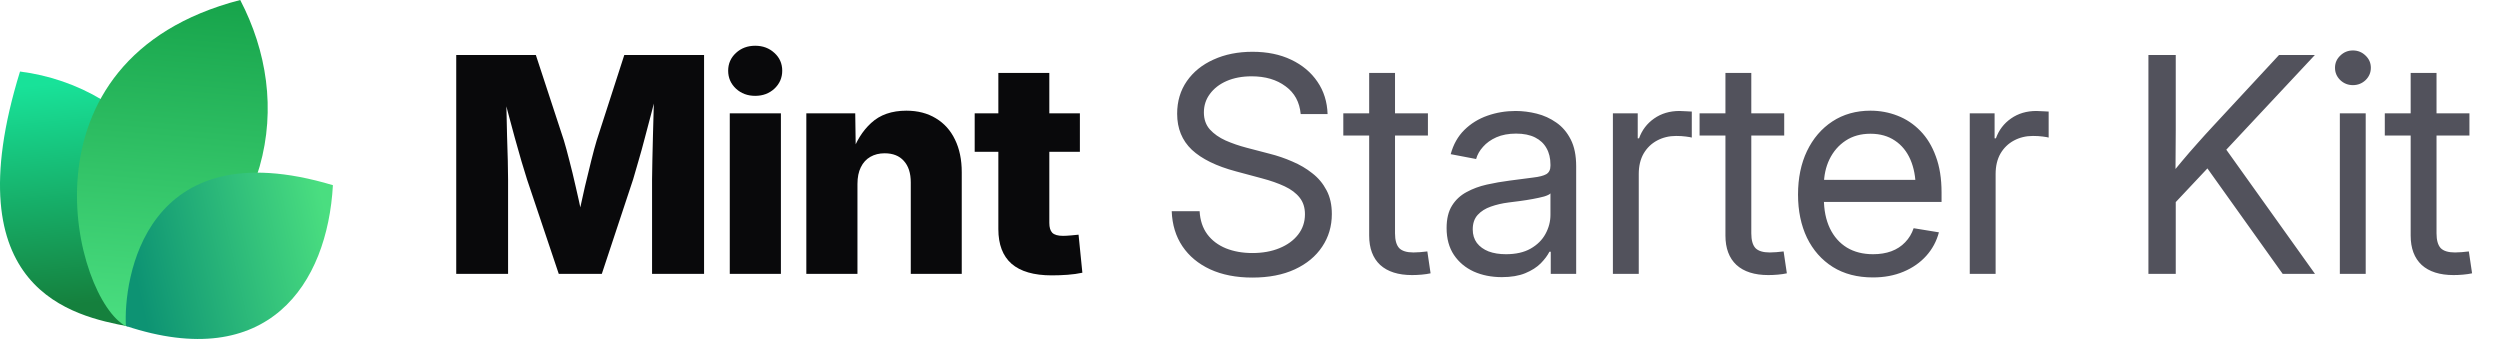
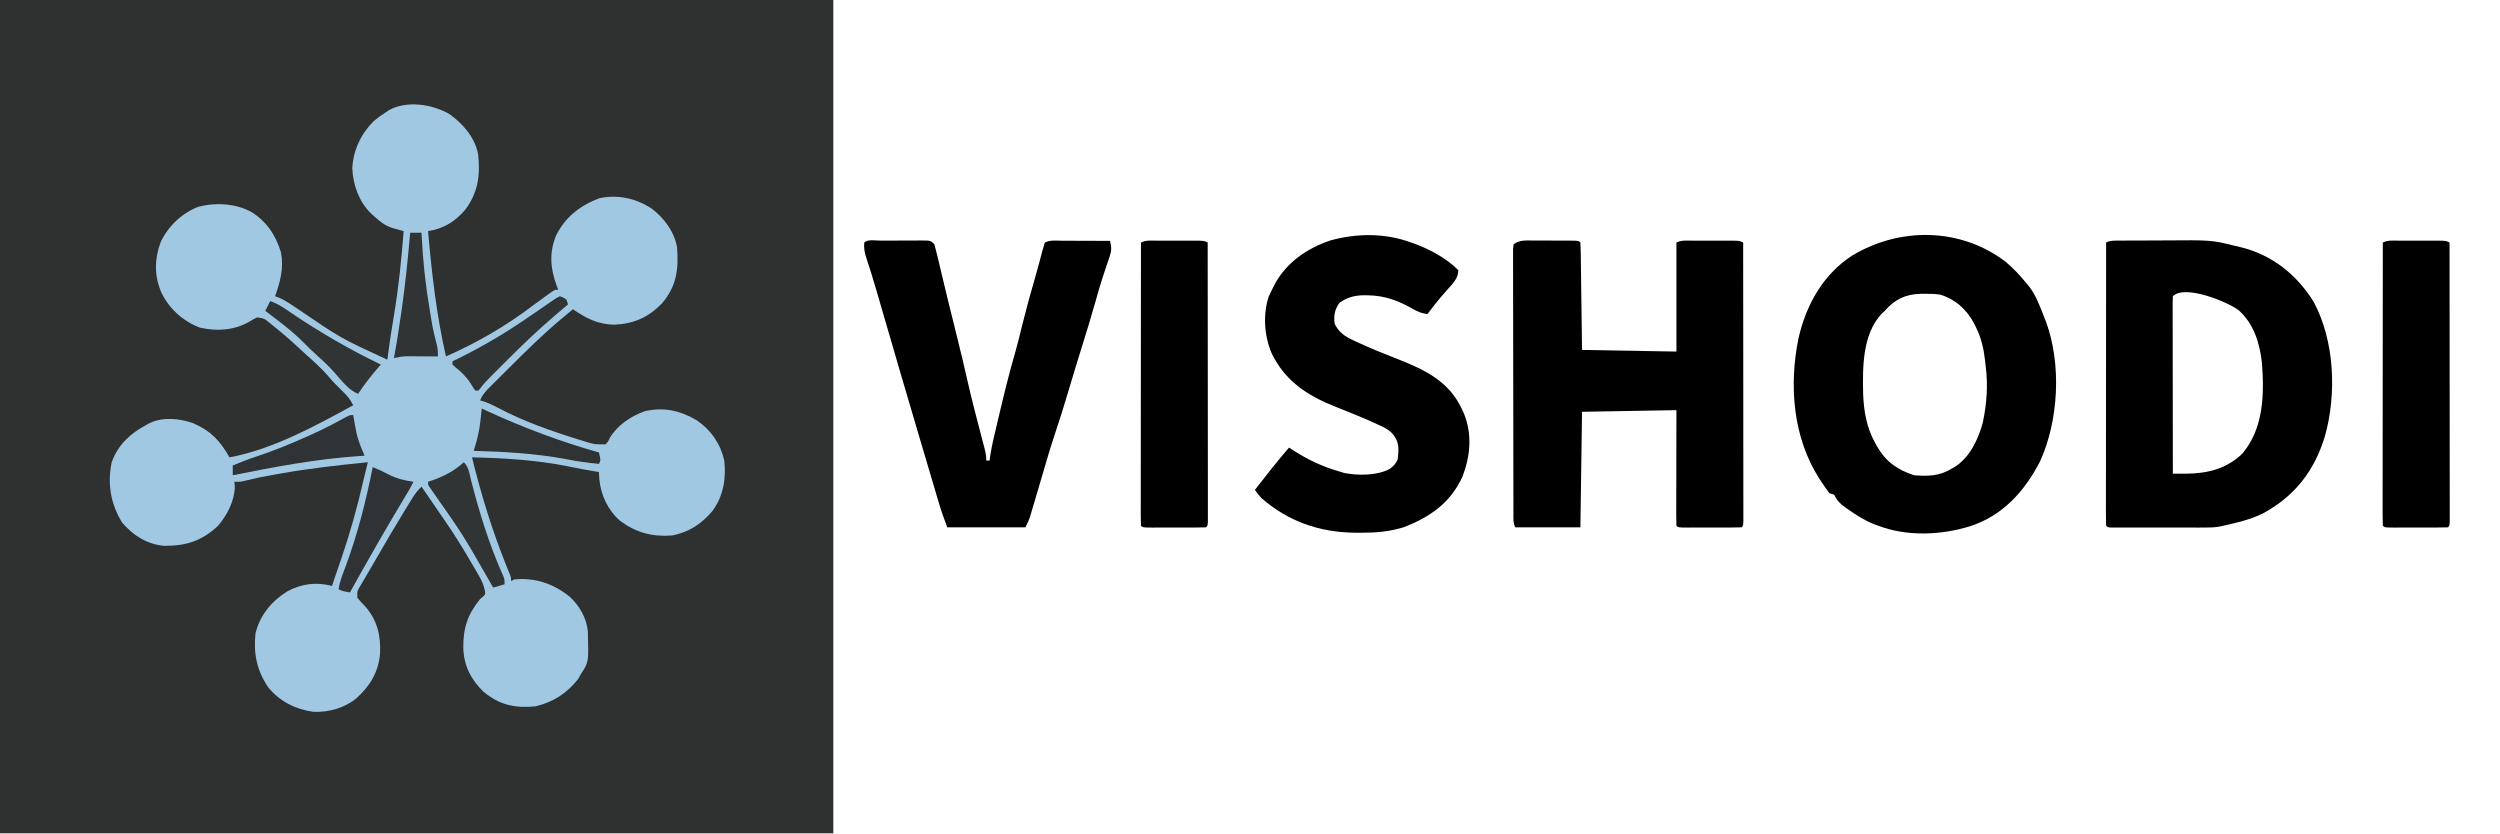
- <svg xmlns="http://www.w3.org/2000/svg" width="177" height="24" viewBox="0 0 177 24" fill="none">
-   <path d="M9.061 23.108C5.268 22.377 -3.391 20.627 1.417 5.064C9.634 6.099 16.973 14.064 9.061 23.108Z" fill="url(#paint0_linear_17557_2020)" />
-   <path d="M8.919 23.094C5.276 21.222 0.784 4.209 17.007 0C20.757 7.193 19.621 16.545 8.919 23.094Z" fill="url(#paint1_linear_17557_2020)" />
-   <path d="M8.914 23.079C8.735 19.882 10.159 9.085 23.57 13.111C23.181 20.123 18.984 26.418 8.914 23.079Z" fill="url(#paint2_linear_17557_2020)" />
-   <path d="M32.301 19.392V3.894H37.938L39.925 9.948C40.036 10.315 40.164 10.787 40.31 11.362C40.462 11.938 40.611 12.552 40.757 13.204C40.91 13.855 41.048 14.483 41.173 15.086C41.305 15.682 41.412 16.192 41.495 16.615H40.695C40.771 16.192 40.871 15.682 40.996 15.086C41.128 14.49 41.267 13.866 41.412 13.214C41.565 12.562 41.714 11.948 41.86 11.373C42.005 10.79 42.133 10.315 42.244 9.948L44.2 3.894H49.848V19.392H46.166V12.704C46.166 12.357 46.173 11.917 46.187 11.383C46.2 10.849 46.214 10.27 46.228 9.646C46.249 9.022 46.266 8.391 46.28 7.753C46.301 7.115 46.311 6.519 46.311 5.964H46.623C46.485 6.561 46.332 7.181 46.166 7.826C45.999 8.471 45.833 9.102 45.666 9.719C45.507 10.336 45.351 10.901 45.198 11.414C45.053 11.928 44.928 12.357 44.824 12.704L42.608 19.392H39.561L37.314 12.704C37.203 12.357 37.072 11.928 36.919 11.414C36.773 10.901 36.614 10.34 36.441 9.729C36.274 9.112 36.104 8.481 35.931 7.836C35.764 7.192 35.608 6.567 35.463 5.964H35.827C35.834 6.512 35.844 7.105 35.858 7.743C35.872 8.374 35.886 9.005 35.9 9.636C35.92 10.26 35.938 10.839 35.952 11.373C35.965 11.907 35.972 12.351 35.972 12.704V19.392H32.301ZM51.668 19.392V8.024H55.288V19.392H51.668ZM53.468 6.786C52.927 6.786 52.473 6.616 52.105 6.276C51.738 5.93 51.554 5.507 51.554 5.007C51.554 4.508 51.738 4.088 52.105 3.749C52.473 3.409 52.927 3.239 53.468 3.239C54.009 3.239 54.463 3.409 54.83 3.749C55.198 4.082 55.382 4.501 55.382 5.007C55.382 5.507 55.198 5.93 54.83 6.276C54.463 6.616 54.009 6.786 53.468 6.786ZM60.708 13.027V19.392H57.088V8.024H60.551L60.593 10.967H60.281C60.593 10.024 61.061 9.268 61.685 8.7C62.309 8.124 63.138 7.836 64.171 7.836C64.975 7.836 65.672 8.017 66.262 8.377C66.851 8.731 67.302 9.234 67.614 9.885C67.933 10.537 68.092 11.307 68.092 12.194V19.392H64.483V12.912C64.483 12.26 64.32 11.754 63.994 11.394C63.675 11.033 63.221 10.853 62.632 10.853C62.25 10.853 61.914 10.936 61.623 11.102C61.332 11.269 61.106 11.515 60.947 11.841C60.787 12.16 60.708 12.555 60.708 13.027ZM76.456 8.024V10.749H69.008V8.024H76.456ZM70.683 5.163H74.292V15.783C74.292 16.102 74.361 16.334 74.5 16.48C74.646 16.625 74.899 16.698 75.259 16.698C75.405 16.698 75.596 16.688 75.831 16.667C76.074 16.646 76.251 16.629 76.362 16.615L76.632 19.309C76.313 19.378 75.963 19.427 75.582 19.455C75.207 19.482 74.836 19.496 74.469 19.496C73.2 19.496 72.25 19.222 71.619 18.674C70.995 18.127 70.683 17.308 70.683 16.22V5.163Z" fill="#09090B" />
-   <path d="M88.667 19.652C87.523 19.652 86.528 19.458 85.682 19.07C84.843 18.681 84.188 18.137 83.716 17.437C83.245 16.736 82.992 15.908 82.957 14.951H84.933C84.968 15.596 85.148 16.14 85.474 16.584C85.8 17.021 86.24 17.354 86.795 17.582C87.35 17.804 87.974 17.915 88.667 17.915C89.388 17.915 90.026 17.801 90.581 17.572C91.143 17.343 91.583 17.024 91.902 16.615C92.228 16.199 92.391 15.717 92.391 15.169C92.391 14.698 92.266 14.306 92.017 13.994C91.767 13.675 91.413 13.408 90.956 13.193C90.498 12.978 89.954 12.787 89.323 12.621L87.502 12.132C86.123 11.765 85.082 11.255 84.382 10.603C83.689 9.944 83.342 9.095 83.342 8.055C83.342 7.174 83.571 6.404 84.028 5.746C84.486 5.087 85.117 4.577 85.921 4.217C86.726 3.849 87.645 3.666 88.678 3.666C89.718 3.666 90.63 3.853 91.413 4.227C92.204 4.602 92.824 5.122 93.275 5.787C93.726 6.446 93.965 7.209 93.993 8.076H92.089C92.013 7.23 91.656 6.574 91.018 6.11C90.387 5.638 89.586 5.403 88.615 5.403C87.95 5.403 87.36 5.513 86.847 5.735C86.341 5.957 85.946 6.262 85.661 6.651C85.377 7.032 85.235 7.469 85.235 7.961C85.235 8.447 85.377 8.849 85.661 9.168C85.946 9.48 86.317 9.74 86.774 9.948C87.232 10.149 87.724 10.319 88.251 10.457L89.884 10.884C90.439 11.023 90.977 11.206 91.496 11.435C92.023 11.657 92.495 11.934 92.911 12.267C93.334 12.593 93.67 12.995 93.92 13.474C94.17 13.945 94.294 14.504 94.294 15.149C94.294 16.015 94.066 16.788 93.608 17.468C93.157 18.148 92.512 18.681 91.673 19.07C90.834 19.458 89.832 19.652 88.667 19.652ZM101.097 8.024V9.594H95.106V8.024H101.097ZM96.937 5.163H98.767V16.521C98.767 17 98.865 17.347 99.059 17.562C99.26 17.77 99.6 17.874 100.078 17.874C100.21 17.874 100.366 17.867 100.546 17.853C100.733 17.832 100.903 17.815 101.056 17.801L101.285 19.351C101.097 19.392 100.886 19.423 100.65 19.444C100.414 19.465 100.189 19.475 99.974 19.475C98.996 19.475 98.244 19.236 97.717 18.758C97.197 18.272 96.937 17.579 96.937 16.677V5.163ZM106.33 19.621C105.595 19.621 104.932 19.489 104.343 19.226C103.754 18.955 103.285 18.564 102.939 18.05C102.592 17.53 102.419 16.896 102.419 16.147C102.419 15.495 102.547 14.965 102.804 14.556C103.06 14.146 103.403 13.828 103.833 13.599C104.263 13.363 104.742 13.186 105.269 13.068C105.796 12.95 106.333 12.857 106.881 12.787C107.574 12.69 108.132 12.617 108.555 12.569C108.978 12.52 109.287 12.441 109.481 12.33C109.675 12.212 109.772 12.014 109.772 11.737V11.654C109.772 11.203 109.679 10.815 109.492 10.489C109.311 10.163 109.041 9.91 108.68 9.729C108.32 9.549 107.872 9.459 107.338 9.459C106.805 9.459 106.34 9.546 105.945 9.719C105.556 9.892 105.241 10.118 104.998 10.395C104.755 10.665 104.593 10.953 104.509 11.258L102.71 10.915C102.897 10.222 103.22 9.65 103.677 9.199C104.135 8.748 104.679 8.412 105.31 8.19C105.941 7.968 106.607 7.857 107.307 7.857C107.8 7.857 108.295 7.92 108.795 8.044C109.301 8.169 109.765 8.381 110.188 8.679C110.611 8.97 110.951 9.369 111.208 9.875C111.464 10.374 111.593 11.005 111.593 11.768V19.392H109.793V17.822H109.7C109.568 18.085 109.363 18.359 109.086 18.643C108.809 18.921 108.444 19.153 107.994 19.34C107.543 19.527 106.988 19.621 106.33 19.621ZM106.621 17.998C107.321 17.998 107.904 17.867 108.368 17.603C108.84 17.333 109.19 16.986 109.419 16.563C109.654 16.133 109.772 15.682 109.772 15.211V13.692C109.703 13.769 109.554 13.841 109.325 13.911C109.096 13.973 108.829 14.032 108.524 14.088C108.226 14.143 107.921 14.192 107.609 14.233C107.304 14.275 107.033 14.309 106.798 14.337C106.354 14.393 105.938 14.49 105.549 14.628C105.168 14.76 104.86 14.954 104.624 15.211C104.388 15.467 104.27 15.811 104.27 16.241C104.27 16.615 104.367 16.934 104.561 17.198C104.762 17.461 105.04 17.662 105.393 17.801C105.747 17.933 106.156 17.998 106.621 17.998ZM114.193 19.392V8.024H115.951V9.792H116.045C116.253 9.209 116.61 8.741 117.116 8.388C117.622 8.034 118.219 7.857 118.905 7.857C119.058 7.857 119.217 7.864 119.384 7.878C119.55 7.885 119.682 7.892 119.779 7.899V9.74C119.716 9.719 119.578 9.695 119.363 9.667C119.155 9.639 118.922 9.625 118.666 9.625C118.174 9.625 117.726 9.733 117.324 9.948C116.922 10.163 116.603 10.471 116.367 10.874C116.138 11.276 116.024 11.758 116.024 12.319V19.392H114.193ZM126.322 8.024V9.594H120.33V8.024H126.322ZM122.161 5.163H123.992V16.521C123.992 17 124.089 17.347 124.283 17.562C124.484 17.77 124.824 17.874 125.302 17.874C125.434 17.874 125.59 17.867 125.77 17.853C125.958 17.832 126.127 17.815 126.28 17.801L126.509 19.351C126.322 19.392 126.11 19.423 125.874 19.444C125.639 19.465 125.413 19.475 125.198 19.475C124.221 19.475 123.468 19.236 122.941 18.758C122.421 18.272 122.161 17.579 122.161 16.677V5.163ZM132.604 19.642C131.502 19.642 130.555 19.396 129.765 18.903C128.974 18.404 128.364 17.714 127.934 16.834C127.511 15.946 127.3 14.927 127.3 13.775C127.3 12.611 127.511 11.584 127.934 10.697C128.364 9.802 128.964 9.102 129.734 8.596C130.51 8.089 131.408 7.836 132.428 7.836C133.1 7.836 133.738 7.954 134.341 8.19C134.952 8.426 135.489 8.783 135.954 9.261C136.425 9.74 136.793 10.343 137.056 11.071C137.327 11.792 137.462 12.645 137.462 13.63V14.296H128.433V12.735H136.463L135.631 13.297C135.631 12.541 135.506 11.876 135.257 11.3C135.007 10.725 134.643 10.277 134.165 9.958C133.686 9.632 133.107 9.469 132.428 9.469C131.748 9.469 131.162 9.632 130.67 9.958C130.177 10.284 129.796 10.725 129.526 11.279C129.262 11.827 129.13 12.441 129.13 13.12V14.046C129.13 14.864 129.273 15.572 129.557 16.168C129.841 16.757 130.243 17.211 130.763 17.53C131.283 17.842 131.901 17.998 132.615 17.998C133.093 17.998 133.523 17.929 133.905 17.79C134.293 17.645 134.619 17.433 134.882 17.156C135.153 16.879 135.354 16.546 135.486 16.157L137.275 16.449C137.108 17.08 136.81 17.634 136.38 18.113C135.95 18.591 135.413 18.966 134.768 19.236C134.123 19.507 133.402 19.642 132.604 19.642ZM139.459 19.392V8.024H141.217V9.792H141.311C141.519 9.209 141.876 8.741 142.382 8.388C142.888 8.034 143.485 7.857 144.171 7.857C144.324 7.857 144.483 7.864 144.649 7.878C144.816 7.885 144.948 7.892 145.045 7.899V9.74C144.982 9.719 144.844 9.695 144.629 9.667C144.421 9.639 144.188 9.625 143.932 9.625C143.439 9.625 142.992 9.733 142.59 9.948C142.188 10.163 141.869 10.471 141.633 10.874C141.404 11.276 141.29 11.758 141.29 12.319V19.392H139.459ZM153.429 14.961V12.715C153.783 12.257 154.136 11.82 154.49 11.404C154.844 10.981 155.204 10.565 155.572 10.156C155.939 9.74 156.314 9.327 156.695 8.918L161.355 3.894H163.893L157.277 10.967H157.184L153.429 14.961ZM152.108 19.392V3.894H154.043V9.241L154.022 12.559L154.043 13.505V19.392H152.108ZM161.615 19.392L155.967 11.477L157.173 9.969L163.903 19.392H161.615ZM165.661 19.392V8.024H167.492V19.392H165.661ZM166.587 6.027C166.24 6.027 165.942 5.909 165.692 5.673C165.443 5.43 165.318 5.139 165.318 4.799C165.318 4.459 165.443 4.172 165.692 3.936C165.942 3.693 166.24 3.572 166.587 3.572C166.934 3.572 167.232 3.693 167.482 3.936C167.731 4.172 167.856 4.459 167.856 4.799C167.856 5.139 167.731 5.43 167.482 5.673C167.232 5.909 166.934 6.027 166.587 6.027ZM174.836 8.024V9.594H168.844V8.024H174.836ZM170.675 5.163H172.506V16.521C172.506 17 172.603 17.347 172.797 17.562C172.998 17.77 173.338 17.874 173.816 17.874C173.948 17.874 174.104 17.867 174.284 17.853C174.472 17.832 174.641 17.815 174.794 17.801L175.023 19.351C174.836 19.392 174.624 19.423 174.388 19.444C174.153 19.465 173.927 19.475 173.712 19.475C172.735 19.475 171.982 19.236 171.455 18.758C170.935 18.272 170.675 17.579 170.675 16.677V5.163Z" fill="#52525C" />
-   <defs>
-     <linearGradient id="paint0_linear_17557_2020" x1="3.776" y1="5.916" x2="5.232" y2="21.559" gradientUnits="userSpaceOnUse">
-       <stop stop-color="#18E299" />
-       <stop offset="1" stop-color="#15803D" />
-     </linearGradient>
-     <linearGradient id="paint1_linear_17557_2020" x1="12.171" y1="-0.718" x2="10.19" y2="22.983" gradientUnits="userSpaceOnUse">
-       <stop stop-color="#16A34A" />
-       <stop offset="1" stop-color="#4ADE80" />
-     </linearGradient>
-     <linearGradient id="paint2_linear_17557_2020" x1="23.133" y1="15.353" x2="9.338" y2="18.52" gradientUnits="userSpaceOnUse">
-       <stop stop-color="#4ADE80" />
-       <stop offset="1" stop-color="#0D9373" />
-     </linearGradient>
-   </defs>
+ <svg xmlns="http://www.w3.org/2000/svg" version="1.1" width="1536" height="512">
+   <path d="M0 0 C168.96 0 337.92 0 512 0 C512 168.96 512 337.92 512 512 C343.04 512 174.08 512 0 512 C0 343.04 0 174.08 0 0 Z " fill="#2F3030" transform="translate(0,0)" />
+   <path d="M0 0 C8.434 5.951 15.721 14.356 17.754 24.75 C19.152 37.529 17.749 48.377 9.887 58.777 C3.579 66.208 -3.366 70.481 -13 72 C-10.728 97.918 -7.817 123.599 -2 149 C16.837 140.692 34.612 130.49 51 118 C53.509 116.15 56.034 114.323 58.562 112.5 C59.172 112.054 59.781 111.607 60.408 111.147 C64.771 108 64.771 108 67 108 C66.711 107.285 66.422 106.569 66.125 105.832 C62.114 95.065 61.272 85.266 65.742 74.496 C71.438 63.193 80.698 56.075 92.375 51.75 C103.502 49.448 114.291 51.755 123.938 57.812 C131.811 63.585 138.275 72.19 140 82 C140.997 95.452 139.749 105.777 130.688 116.438 C122.255 125.12 113.244 129.006 101.125 129.5 C91.342 129.287 83.926 125.455 76 120 C74.101 121.579 72.206 123.163 70.312 124.75 C69.546 125.386 69.546 125.386 68.764 126.035 C57.549 135.458 47.089 145.725 36.739 156.076 C34.781 158.031 32.816 159.979 30.85 161.926 C29.593 163.179 28.337 164.433 27.082 165.688 C26.207 166.552 26.207 166.552 25.315 167.433 C22.667 170.096 20.367 172.459 19 176 C19.851 176.258 20.702 176.516 21.578 176.781 C24.512 177.826 27.151 179.049 29.893 180.512 C45.659 188.9 62.724 194.856 79.75 200.125 C80.696 200.42 81.641 200.716 82.615 201.02 C89.198 203.072 89.198 203.072 96 203 C97.629 201.327 97.629 201.327 98.688 199 C103.423 191.149 111.614 185.672 120.211 182.629 C132.065 179.956 142.017 182.254 152.273 188.352 C160.916 194.279 166.728 202.775 169 213 C170.197 224.15 168.46 234.699 161.789 243.867 C155.003 251.957 147.397 256.889 137 259 C124.796 259.931 114.877 257.3 105 250 C97.392 243.384 93.218 234.219 92.188 224.25 C92.105 222.834 92.034 221.418 92 220 C91.308 219.89 90.616 219.781 89.902 219.668 C84.317 218.763 78.783 217.75 73.25 216.562 C53.637 212.636 33.965 211.421 14 211 C19.626 233.888 26.392 256.001 35.207 277.868 C35.572 278.775 35.936 279.683 36.312 280.617 C36.639 281.418 36.965 282.218 37.301 283.042 C38 285 38 285 38 287 C38.66 286.67 39.32 286.34 40 286 C52.952 284.812 63.897 288.555 74.004 296.594 C80.003 302.088 84.47 309.846 85.177 318.055 C85.707 336.85 85.707 336.85 81 344 C80.443 345.011 79.886 346.021 79.312 347.062 C72.236 356.051 64.014 361.267 53 364 C40.35 365.176 30.918 363.175 21.105 355.047 C13.265 347.424 9.033 339.067 8.65 328.173 C8.503 315.891 11.256 307.592 19 298 C19.588 297.535 20.176 297.069 20.781 296.59 C22.307 294.969 22.307 294.969 21.765 292.26 C20.951 288.791 19.76 286.329 17.973 283.254 C17.351 282.177 16.728 281.1 16.087 279.99 C15.419 278.859 14.751 277.728 14.062 276.562 C13.372 275.382 12.681 274.2 11.991 273.019 C7.368 265.149 2.569 257.444 -2.645 249.953 C-4.276 247.602 -5.888 245.239 -7.5 242.875 C-10.658 238.244 -13.826 233.62 -17 229 C-19.312 231.161 -20.982 233.355 -22.645 236.043 C-23.149 236.857 -23.654 237.672 -24.175 238.51 C-24.985 239.836 -24.985 239.836 -25.812 241.188 C-26.381 242.112 -26.949 243.036 -27.534 243.988 C-33.63 253.95 -39.535 264.021 -45.353 274.148 C-46.943 276.902 -48.557 279.641 -50.176 282.379 C-51.118 284.002 -52.06 285.626 -53 287.25 C-53.44 287.982 -53.88 288.715 -54.333 289.469 C-56.567 293.146 -56.567 293.146 -56.457 297.266 C-54.928 299.086 -53.36 300.809 -51.688 302.5 C-44.104 311.146 -41.936 320.589 -42.527 331.812 C-43.554 343.089 -48.698 351.51 -57 359 C-64.352 365.042 -73.945 367.714 -83.406 367.34 C-94.294 365.913 -104.144 360.939 -111.137 352.387 C-118.221 341.886 -120.367 331.62 -119 319 C-116.124 307.709 -109.114 299.264 -99.273 293.219 C-90.681 288.613 -81.497 287.473 -72 290 C-71.603 288.799 -71.206 287.597 -70.797 286.359 C-69.486 282.42 -68.132 278.498 -66.766 274.578 C-61.103 258.168 -56.475 241.838 -52.66 224.896 C-51.829 221.249 -50.926 217.624 -50 214 C-68.351 215.805 -86.594 217.863 -104.75 221.125 C-105.823 221.317 -105.823 221.317 -106.917 221.513 C-115.859 223.115 -115.859 223.115 -124.703 225.18 C-128 226 -128 226 -132 226 C-131.917 226.928 -131.835 227.856 -131.75 228.812 C-131.785 237.586 -136.412 246.445 -142 253 C-152.037 262.404 -161.691 265.49 -175.336 265.332 C-185.784 264.385 -194.316 258.93 -201 251 C-208.063 239.549 -210.127 227.136 -207.352 213.91 C-203.351 203.088 -195.983 196.37 -186 191 C-185.343 190.638 -184.685 190.276 -184.008 189.902 C-175.635 186.039 -165.635 187.065 -157.188 190.062 C-146.456 194.744 -140.707 200.853 -135 211 C-108.435 206.071 -82.477 191.83 -59 179 C-60.71 175.336 -62.76 173.065 -65.688 170.25 C-68.726 167.281 -71.652 164.323 -74.375 161.062 C-78.659 156.065 -83.583 151.759 -88.476 147.376 C-89.906 146.085 -91.317 144.774 -92.727 143.461 C-97.824 138.724 -103.065 134.217 -108.5 129.875 C-109.1 129.389 -109.7 128.903 -110.318 128.402 C-113.736 125.615 -113.736 125.615 -118 125 C-120.15 126.022 -120.15 126.022 -122.375 127.375 C-131.917 132.982 -142.297 133.697 -153.121 131.312 C-163.793 127.317 -172.435 119.36 -177.188 109.023 C-181.245 98.919 -181.086 89.073 -177.328 78.859 C-172.717 68.932 -164.234 60.913 -154 57 C-143.535 54.294 -131.579 54.968 -122 60 C-112.446 65.636 -106.613 74.413 -103.414 84.926 C-101.507 94.477 -103.757 103.025 -107 112 C-106.261 112.276 -105.522 112.552 -104.76 112.836 C-102.215 113.909 -100.128 115.087 -97.84 116.617 C-97.057 117.136 -96.274 117.654 -95.467 118.188 C-94.632 118.745 -93.798 119.301 -92.938 119.875 C-66.68 137.786 -66.68 137.786 -38 151 C-37.853 149.793 -37.853 149.793 -37.703 148.562 C-36.66 140.359 -35.388 132.215 -34 124.062 C-31.079 106.757 -29.363 89.493 -28 72 C-28.674 71.814 -29.348 71.628 -30.042 71.436 C-30.933 71.181 -31.824 70.927 -32.742 70.664 C-33.622 70.416 -34.503 70.168 -35.41 69.913 C-39.647 68.42 -42.709 65.999 -46 63 C-47.038 62.078 -47.038 62.078 -48.098 61.137 C-55.502 53.788 -59.098 43.675 -59.562 33.312 C-58.925 22.002 -54.04 11.753 -45.863 3.965 C-43.651 2.147 -41.407 0.549 -39 -1 C-38.348 -1.434 -37.695 -1.869 -37.023 -2.316 C-25.988 -8.431 -10.486 -5.968 0 0 Z " fill="#A1C8E3" transform="translate(276,70)" />
+   <path d="M0 0 C4.728 3.968 8.793 8.346 12.688 13.125 C13.148 13.664 13.608 14.203 14.082 14.758 C18.601 20.468 21.049 27.409 23.688 34.125 C24.083 35.13 24.479 36.136 24.887 37.172 C34.312 63.101 32.524 97.557 21.086 122.637 C11.643 140.854 -1.646 155.778 -21.562 162.335 C-39.535 167.96 -60.527 168.912 -78.312 162.125 C-79.724 161.616 -79.724 161.616 -81.164 161.098 C-86.874 158.786 -91.85 155.579 -96.875 152.062 C-97.484 151.639 -98.092 151.215 -98.719 150.779 C-101.877 148.484 -103.727 146.668 -105.312 143.125 C-106.302 142.795 -107.293 142.465 -108.312 142.125 C-110.054 139.864 -111.637 137.636 -113.188 135.25 C-113.634 134.565 -114.081 133.879 -114.542 133.173 C-130.733 107.903 -133.235 76.033 -127.34 47.086 C-122.699 26.595 -112.315 7.788 -94.312 -3.875 C-64.84 -21.555 -27.661 -21.081 0 0 Z M-74.312 30.125 C-74.953 30.715 -75.594 31.306 -76.254 31.914 C-88.107 44.645 -87.939 64.877 -87.602 81.125 C-87.209 91.666 -85.448 101.793 -80.312 111.125 C-79.943 111.809 -79.573 112.494 -79.191 113.199 C-73.568 122.879 -66.801 127.629 -56.312 131.125 C-47.787 131.793 -40.688 131.665 -33.312 127.125 C-32.638 126.747 -31.964 126.37 -31.27 125.98 C-21.982 120.035 -16.872 109.046 -14.059 98.707 C-11.647 87.129 -10.782 75.887 -12.312 64.125 C-12.438 62.951 -12.563 61.776 -12.691 60.566 C-13.572 53.196 -14.992 46.777 -18.312 40.125 C-18.945 38.843 -18.945 38.843 -19.59 37.535 C-24.164 29.109 -30.991 22.93 -40.312 20.125 C-43.428 19.673 -46.48 19.601 -49.625 19.625 C-50.464 19.629 -51.302 19.634 -52.167 19.638 C-61.604 19.897 -68.058 22.951 -74.312 30.125 Z " fill="#000000" transform="translate(1232.312,160.875)" />
+   <path d="M0 0 C0.815 0 1.629 0.001 2.469 0.001 C4.188 0.004 5.908 0.012 7.628 0.025 C10.27 0.043 12.912 0.045 15.555 0.045 C17.224 0.05 18.893 0.056 20.562 0.062 C21.357 0.064 22.152 0.065 22.971 0.066 C28.532 0.114 28.532 0.114 29.648 1.23 C29.772 3.285 29.826 5.344 29.854 7.403 C29.864 8.046 29.874 8.69 29.884 9.354 C29.915 11.491 29.94 13.628 29.965 15.766 C29.985 17.244 30.006 18.722 30.028 20.201 C30.083 24.098 30.132 27.996 30.181 31.894 C30.24 36.567 30.306 41.24 30.371 45.913 C30.469 53.019 30.558 60.125 30.648 67.23 C49.788 67.56 68.928 67.89 88.648 68.23 C88.648 46.12 88.648 24.01 88.648 1.23 C91.856 -0.374 95.344 0.089 98.867 0.098 C99.681 0.097 100.495 0.096 101.333 0.095 C103.054 0.094 104.776 0.096 106.498 0.1 C109.138 0.105 111.778 0.1 114.418 0.094 C116.089 0.094 117.759 0.096 119.43 0.098 C120.222 0.096 121.015 0.094 121.832 0.092 C127.419 0.116 127.419 0.116 129.648 1.23 C129.672 23.9 129.689 46.569 129.7 69.239 C129.705 79.764 129.712 90.289 129.724 100.814 C129.734 109.984 129.74 119.154 129.743 128.325 C129.744 133.183 129.747 138.042 129.754 142.901 C129.761 147.468 129.763 152.036 129.762 156.604 C129.762 158.285 129.764 159.966 129.768 161.648 C129.773 163.933 129.771 166.219 129.769 168.505 C129.77 170.428 129.77 170.428 129.771 172.39 C129.648 175.23 129.648 175.23 128.648 176.23 C125.776 176.332 122.928 176.37 120.055 176.363 C118.762 176.365 118.762 176.365 117.443 176.366 C115.617 176.367 113.791 176.365 111.965 176.361 C109.16 176.355 106.356 176.361 103.551 176.367 C101.781 176.367 100.012 176.365 98.242 176.363 C97.397 176.365 96.553 176.367 95.682 176.369 C89.763 176.345 89.763 176.345 88.648 175.23 C88.554 173.022 88.531 170.81 88.535 168.599 C88.535 167.907 88.535 167.214 88.534 166.5 C88.535 164.201 88.543 161.901 88.551 159.602 C88.553 158.011 88.554 156.421 88.555 154.83 C88.559 150.637 88.569 146.443 88.58 142.249 C88.592 137.221 88.596 132.194 88.602 127.166 C88.612 119.521 88.631 111.876 88.648 104.23 C59.938 104.725 59.938 104.725 30.648 105.23 C30.318 128.66 29.988 152.09 29.648 176.23 C16.448 176.23 3.248 176.23 -10.352 176.23 C-11.813 173.308 -11.484 170.738 -11.492 167.474 C-11.495 166.771 -11.498 166.068 -11.501 165.344 C-11.51 162.978 -11.511 160.612 -11.513 158.246 C-11.517 156.554 -11.522 154.863 -11.528 153.171 C-11.541 148.568 -11.547 143.965 -11.552 139.362 C-11.555 136.489 -11.559 133.616 -11.563 130.743 C-11.577 121.764 -11.587 112.784 -11.59 103.804 C-11.595 93.422 -11.613 83.039 -11.641 72.657 C-11.663 64.642 -11.673 56.626 -11.674 48.611 C-11.676 43.819 -11.682 39.027 -11.699 34.234 C-11.716 29.73 -11.718 25.226 -11.709 20.721 C-11.708 19.064 -11.713 17.407 -11.723 15.751 C-11.735 13.496 -11.73 11.242 -11.719 8.987 C-11.721 7.723 -11.722 6.459 -11.723 5.157 C-11.601 4.191 -11.478 3.226 -11.352 2.23 C-7.528 -0.319 -4.429 -0.04 0 0 Z " fill="#000000" transform="translate(941.3516,147.7695)" />
+   <path d="M0 0 C1.146 -0.01 2.292 -0.019 3.473 -0.029 C4.722 -0.033 5.971 -0.038 7.258 -0.042 C8.546 -0.048 9.835 -0.053 11.162 -0.059 C13.904 -0.07 16.645 -0.076 19.387 -0.079 C22.167 -0.083 24.947 -0.097 27.728 -0.12 C57.174 -0.358 57.174 -0.358 71.535 3.161 C73.441 3.611 73.441 3.611 75.385 4.071 C94.467 8.789 109.619 20.832 119.957 37.446 C132.961 61.489 134.295 94.354 126.911 120.355 C120.456 141.549 108.44 156.968 88.949 167.567 C81.163 171.402 72.961 173.297 64.535 175.161 C63.39 175.429 63.39 175.429 62.223 175.703 C59.082 176.238 56.112 176.288 52.925 176.291 C51.607 176.294 50.289 176.297 48.931 176.3 C47.502 176.298 46.073 176.296 44.644 176.294 C43.174 176.295 41.704 176.296 40.234 176.297 C37.161 176.298 34.088 176.296 31.014 176.292 C27.068 176.286 23.121 176.289 19.174 176.295 C16.142 176.299 13.111 176.298 10.079 176.295 C8.623 176.294 7.167 176.295 5.711 176.297 C3.683 176.3 1.655 176.295 -0.372 176.291 C-1.527 176.29 -2.683 176.289 -3.873 176.288 C-6.465 176.161 -6.465 176.161 -7.465 175.161 C-7.562 172.921 -7.587 170.678 -7.585 168.435 C-7.587 167.368 -7.587 167.368 -7.588 166.279 C-7.59 163.878 -7.584 161.476 -7.579 159.075 C-7.578 157.361 -7.578 155.646 -7.579 153.932 C-7.579 149.262 -7.573 144.593 -7.566 139.924 C-7.56 135.05 -7.56 130.176 -7.558 125.302 C-7.555 116.065 -7.547 106.829 -7.537 97.593 C-7.526 87.08 -7.52 76.568 -7.515 66.055 C-7.505 44.424 -7.487 22.792 -7.465 1.161 C-4.856 -0.143 -2.922 0.02 0 0 Z M33.535 34.161 C33.439 35.578 33.413 36.999 33.415 38.419 C33.413 39.338 33.412 40.256 33.41 41.203 C33.414 42.218 33.418 43.234 33.421 44.281 C33.421 45.344 33.421 46.407 33.421 47.503 C33.422 51.036 33.429 54.569 33.437 58.103 C33.439 60.545 33.441 62.987 33.442 65.43 C33.445 71.872 33.455 78.315 33.466 84.758 C33.476 91.327 33.481 97.895 33.486 104.464 C33.497 117.363 33.514 130.262 33.535 143.161 C35.289 143.169 37.044 143.175 38.798 143.18 C39.775 143.183 40.752 143.187 41.759 143.19 C55.009 143.052 66.491 140.165 76.203 130.927 C89.342 115.345 89.754 94.431 88.261 75.087 C86.94 62.958 83.263 50.979 73.844 42.669 C67.445 37.831 41.006 26.691 33.535 34.161 Z " fill="#000000" transform="translate(1301.465,147.8389)" />
+   <path d="M0 0 C1.177 0.424 2.354 0.848 3.566 1.285 C12.767 4.911 21.943 9.943 29 17 C28.88 21.899 25.994 24.786 22.875 28.25 C21.875 29.393 20.876 30.538 19.879 31.684 C19.389 32.243 18.9 32.802 18.395 33.378 C15.45 36.802 12.725 40.401 10 44 C6.51 43.443 3.999 42.601 1 40.75 C-8.151 35.604 -16.264 32.549 -26.812 32.438 C-27.601 32.423 -28.389 32.408 -29.201 32.393 C-34.813 32.491 -39.355 33.765 -44 37 C-47.037 41.27 -47.647 44.824 -47 50 C-44.241 55.193 -41.049 57.541 -35.832 59.934 C-35.131 60.269 -34.43 60.605 -33.708 60.95 C-25.128 64.993 -16.303 68.466 -7.477 71.93 C8.687 78.297 23.318 85.524 31 102 C31.768 103.638 31.768 103.638 32.551 105.309 C37.578 118.114 36.393 130.984 31.621 143.664 C24.288 159.886 11.671 168.658 -4.531 174.922 C-13.437 177.69 -21.882 178.358 -31.188 178.312 C-32.381 178.308 -33.575 178.303 -34.805 178.298 C-56.402 178.011 -75.629 171.337 -92 157 C-94.562 154.062 -94.562 154.062 -96 152 C-89.182 143.179 -82.317 134.414 -75 126 C-74.299 126.459 -73.597 126.918 -72.875 127.391 C-63.075 133.728 -54.268 137.825 -43 141 C-42.38 141.197 -41.76 141.394 -41.121 141.598 C-32.443 143.244 -20.88 143.337 -13 139 C-10.649 137.178 -9.411 135.959 -8.25 133.25 C-7.576 127.181 -7.156 122.983 -11 118 C-13.636 114.82 -17.023 113.374 -20.711 111.711 C-21.704 111.256 -21.704 111.256 -22.717 110.791 C-27.364 108.681 -32.059 106.704 -36.789 104.789 C-37.756 104.397 -37.756 104.397 -38.743 103.997 C-41.358 102.938 -43.973 101.881 -46.599 100.849 C-63.793 94.061 -77.546 85.062 -85.773 67.895 C-90.261 57.304 -91.178 43.919 -87.375 32.875 C-86.637 31.225 -85.845 29.598 -85 28 C-84.564 27.143 -84.129 26.286 -83.68 25.402 C-76.306 12.045 -64.109 3.718 -49.828 -1.211 C-33.449 -5.781 -16.06 -5.905 0 0 Z " fill="#000000" transform="translate(867,149)" />
+   <path d="M0 0 C0.882 -0.003 1.763 -0.007 2.672 -0.01 C4.541 -0.015 6.409 -0.017 8.278 -0.017 C11.145 -0.02 14.011 -0.038 16.877 -0.057 C18.689 -0.06 20.501 -0.062 22.312 -0.062 C23.605 -0.073 23.605 -0.073 24.923 -0.084 C30.994 -0.061 30.994 -0.061 33.223 2.168 C34.017 4.893 34.715 7.587 35.359 10.348 C35.56 11.179 35.76 12.01 35.966 12.867 C36.62 15.591 37.265 18.317 37.91 21.043 C38.587 23.87 39.266 26.696 39.946 29.523 C40.399 31.41 40.852 33.298 41.303 35.187 C43.136 42.841 45.04 50.476 46.973 58.105 C49.382 67.656 51.629 77.233 53.8 86.84 C56.403 98.214 59.358 109.498 62.328 120.781 C62.519 121.516 62.711 122.25 62.909 123.006 C63.271 124.39 63.635 125.773 64.004 127.156 C64.726 129.925 65.223 132.29 65.223 135.168 C65.883 135.168 66.543 135.168 67.223 135.168 C67.358 134.148 67.493 133.128 67.632 132.077 C68.167 128.535 68.859 125.111 69.676 121.625 C69.963 120.396 70.25 119.167 70.546 117.9 C70.854 116.594 71.163 115.287 71.473 113.98 C71.79 112.631 72.108 111.281 72.425 109.932 C75.731 95.909 79.086 81.923 83.133 68.094 C84.59 62.966 85.825 57.781 87.098 52.605 C89.449 43.069 92.021 33.62 94.773 24.191 C95.771 20.769 96.723 17.339 97.641 13.895 C97.865 13.056 98.09 12.218 98.322 11.355 C98.746 9.767 99.164 8.178 99.574 6.586 C100.064 4.763 100.636 2.962 101.223 1.168 C104.502 -0.471 108.129 0.048 111.73 0.07 C112.571 0.072 113.412 0.073 114.278 0.075 C116.968 0.08 119.658 0.093 122.348 0.105 C124.169 0.11 125.991 0.115 127.812 0.119 C132.283 0.13 136.753 0.147 141.223 0.168 C142.183 3.856 142.23 6.131 141 9.73 C140.712 10.598 140.424 11.466 140.127 12.36 C139.808 13.286 139.489 14.213 139.16 15.168 C138.497 17.166 137.837 19.165 137.18 21.164 C136.847 22.173 136.514 23.182 136.17 24.222 C134.785 28.528 133.559 32.873 132.348 37.23 C129.662 46.807 126.727 56.299 123.757 65.791 C120.945 74.792 118.223 83.817 115.535 92.855 C112.912 101.665 110.202 110.425 107.243 119.127 C105.235 125.051 103.456 131.032 101.715 137.039 C99.887 143.342 98.022 149.634 96.147 155.923 C95.741 157.287 95.337 158.652 94.934 160.017 C94.363 161.95 93.787 163.881 93.211 165.812 C92.876 166.94 92.541 168.068 92.197 169.23 C91.223 172.168 91.223 172.168 89.223 176.168 C73.383 176.168 57.543 176.168 41.223 176.168 C39.341 171.149 37.601 166.336 36.085 161.229 C35.892 160.582 35.699 159.935 35.5 159.269 C34.867 157.142 34.238 155.014 33.609 152.887 C33.159 151.369 32.708 149.852 32.256 148.335 C31.053 144.284 29.853 140.232 28.654 136.18 C27.659 132.82 26.662 129.46 25.665 126.1 C17.465 98.456 9.359 70.785 1.331 43.091 C0.397 39.873 -0.537 36.655 -1.473 33.438 C-1.759 32.45 -2.044 31.463 -2.339 30.446 C-4.402 23.355 -6.608 16.323 -8.93 9.312 C-9.714 6.404 -10.045 4.156 -9.777 1.168 C-7.659 -0.95 -2.931 0.004 0 0 Z " fill="#000000" transform="translate(540.7773,147.832)" />
+   <path d="M0 0 C0.814 -0.001 1.627 -0.002 2.466 -0.003 C4.187 -0.004 5.909 -0.002 7.63 0.002 C10.271 0.008 12.911 0.002 15.551 -0.004 C17.221 -0.003 18.892 -0.002 20.562 0 C21.355 -0.002 22.148 -0.004 22.965 -0.006 C28.551 0.018 28.551 0.018 30.781 1.133 C30.805 23.802 30.822 46.472 30.833 69.141 C30.838 79.666 30.845 90.191 30.857 100.717 C30.867 109.887 30.873 119.057 30.875 128.227 C30.877 133.086 30.88 137.944 30.887 142.803 C30.894 147.371 30.896 151.938 30.894 156.506 C30.895 158.187 30.897 159.869 30.9 161.55 C30.905 163.836 30.904 166.121 30.902 168.407 C30.902 169.689 30.903 170.971 30.904 172.292 C30.781 175.133 30.781 175.133 29.781 176.133 C26.909 176.234 24.061 176.273 21.188 176.266 C20.326 176.267 19.464 176.268 18.576 176.269 C16.75 176.269 14.924 176.267 13.098 176.263 C10.293 176.258 7.488 176.263 4.684 176.27 C2.914 176.269 1.145 176.268 -0.625 176.266 C-1.47 176.268 -2.315 176.27 -3.185 176.272 C-9.104 176.248 -9.104 176.248 -10.219 175.133 C-10.316 172.893 -10.341 170.649 -10.339 168.407 C-10.34 167.34 -10.34 167.34 -10.342 166.251 C-10.343 163.85 -10.338 161.448 -10.332 159.047 C-10.332 157.332 -10.332 155.618 -10.333 153.903 C-10.333 149.234 -10.327 144.565 -10.32 139.896 C-10.314 135.022 -10.313 130.148 -10.312 125.274 C-10.309 116.037 -10.301 106.801 -10.291 97.564 C-10.28 87.052 -10.274 76.539 -10.269 66.027 C-10.259 44.395 -10.241 22.764 -10.219 1.133 C-7.011 -0.471 -3.523 -0.009 0 0 Z " fill="#000000" transform="translate(1474.219,147.8672)" />
+   <path d="M0 0 C0.814 -0.001 1.627 -0.002 2.466 -0.003 C4.187 -0.004 5.909 -0.002 7.63 0.002 C10.271 0.008 12.911 0.002 15.551 -0.004 C17.221 -0.003 18.892 -0.002 20.562 0 C21.355 -0.002 22.148 -0.004 22.965 -0.006 C28.551 0.018 28.551 0.018 30.781 1.133 C30.805 23.802 30.822 46.472 30.833 69.141 C30.838 79.666 30.845 90.191 30.857 100.717 C30.867 109.887 30.873 119.057 30.875 128.227 C30.877 133.086 30.88 137.944 30.887 142.803 C30.894 147.371 30.896 151.938 30.894 156.506 C30.895 158.187 30.897 159.869 30.9 161.55 C30.905 163.836 30.904 166.121 30.902 168.407 C30.902 169.689 30.903 170.971 30.904 172.292 C30.781 175.133 30.781 175.133 29.781 176.133 C26.909 176.234 24.061 176.273 21.188 176.266 C20.326 176.267 19.464 176.268 18.576 176.269 C16.75 176.269 14.924 176.267 13.098 176.263 C10.293 176.258 7.488 176.263 4.684 176.27 C2.914 176.269 1.145 176.268 -0.625 176.266 C-1.47 176.268 -2.315 176.27 -3.185 176.272 C-9.104 176.248 -9.104 176.248 -10.219 175.133 C-10.316 172.893 -10.341 170.649 -10.339 168.407 C-10.34 167.34 -10.34 167.34 -10.342 166.251 C-10.343 163.85 -10.338 161.448 -10.332 159.047 C-10.332 157.332 -10.332 155.618 -10.333 153.903 C-10.333 149.234 -10.327 144.565 -10.32 139.896 C-10.314 135.022 -10.313 130.148 -10.312 125.274 C-10.309 116.037 -10.301 106.801 -10.291 97.564 C-10.28 87.052 -10.274 76.539 -10.269 66.027 C-10.259 44.395 -10.241 22.764 -10.219 1.133 C-7.011 -0.471 -3.523 -0.009 0 0 Z " fill="#000000" transform="translate(711.2188,147.8672)" />
+   <path d="M0 0 C3.367 1.321 6.509 2.777 9.688 4.5 C14.674 7.042 19.484 8.214 25 9 C23.309 12.555 21.293 15.89 19.25 19.25 C7.772 38.277 -3.213 57.576 -14 77 C-18.75 76.125 -18.75 76.125 -21 75 C-20.272 70.276 -18.58 66.06 -16.875 61.625 C-9.338 41.461 -4.205 21.092 0 0 Z " fill="#2F3335" transform="translate(229,287)" />
+   <path d="M0 0 C2.963 2.963 3.343 6.665 4.312 10.625 C9.428 30.711 15.678 50.968 24.188 69.891 C25 72 25 72 25 75 C21.535 75.99 21.535 75.99 18 77 C17.628 76.357 17.257 75.714 16.874 75.051 C-0.506 44.56 -0.506 44.56 -20.674 15.876 C-22 14 -22 14 -22 12 C-21.166 11.72 -20.332 11.441 -19.473 11.152 C-11.895 8.453 -5.996 5.376 0 0 Z " fill="#303435" transform="translate(285,284)" />
+   <path d="M0 0 C2.31 0 4.62 0 7 0 C7.029 0.66 7.058 1.319 7.088 1.999 C7.827 17.298 9.442 32.221 12 47.312 C12.131 48.094 12.263 48.876 12.398 49.681 C13.88 58.751 13.88 58.751 16.09 67.661 C16.905 70.65 17.186 72.933 17 76 C16.36 75.995 15.719 75.99 15.06 75.984 C12.144 75.963 9.228 75.95 6.312 75.938 C5.305 75.929 4.298 75.921 3.26 75.912 C2.283 75.909 1.307 75.906 0.301 75.902 C-1.042 75.894 -1.042 75.894 -2.413 75.886 C-5.036 76.002 -7.443 76.418 -10 77 C-9.884 76.394 -9.768 75.789 -9.648 75.165 C-8.069 66.725 -6.785 58.247 -5.562 49.75 C-5.454 48.999 -5.345 48.247 -5.234 47.473 C-2.969 31.694 -1.359 15.881 0 0 Z " fill="#303435" transform="translate(252,143)" />
+   <path d="M0 0 C0.17 0.967 0.34 1.934 0.516 2.93 C0.76 4.245 1.005 5.56 1.25 6.875 C1.482 8.151 1.714 9.427 1.953 10.742 C3.024 15.723 5.002 20.33 7 25 C5.769 25.075 4.538 25.15 3.27 25.227 C-22.696 27.039 -48.509 31.859 -74 37 C-74 35.02 -74 33.04 -74 31 C-69.361 29.034 -64.689 27.208 -59.902 25.633 C-49.364 22.143 -39.186 18.039 -29.062 13.5 C-27.867 12.966 -26.672 12.433 -25.44 11.883 C-18.294 8.64 -11.389 5.131 -4.545 1.303 C-2 0 -2 0 0 0 Z " fill="#2F3335" transform="translate(217,255)" />
+   <path d="M0 0 C1.177 0.545 2.354 1.091 3.566 1.652 C25.804 11.864 48.438 20.373 72 27 C73.125 31.75 73.125 31.75 72 34 C65.084 33.428 58.37 32.393 51.562 31.062 C32.75 27.549 14.114 26.551 -5 26 C-4.797 25.378 -4.594 24.756 -4.385 24.116 C-2.628 18.533 -1.414 13.191 -0.812 7.375 C-0.731 6.657 -0.649 5.939 -0.564 5.199 C-0.368 3.467 -0.183 1.734 0 0 Z " fill="#303334" transform="translate(296,251)" />
+   <path d="M0 0 C5.028 1.66 9.051 4.595 13.375 7.562 C30.793 19.331 49.062 29.865 68 39 C67.134 39.99 66.267 40.98 65.375 42 C61.277 46.778 57.492 51.762 54 57 C51.024 55.664 48.96 54.208 46.688 51.875 C46.076 51.249 45.465 50.622 44.836 49.977 C43.102 48.11 41.455 46.197 39.812 44.25 C36.306 40.173 32.394 36.594 28.406 33.001 C25.664 30.532 22.997 28.033 20.438 25.375 C13.348 18.165 5.006 12.148 -3 6 C-2 4 -1 2 0 0 Z " fill="#303435" transform="translate(166,185)" />
+   <path d="M0 0 C2.062 0.75 2.062 0.75 4 2 C4.495 3.485 4.495 3.485 5 5 C4.129 5.739 3.257 6.477 2.359 7.238 C1.156 8.263 -0.047 9.288 -1.25 10.312 C-1.817 10.793 -2.384 11.273 -2.969 11.768 C-13.365 20.639 -23.208 30.041 -32.849 39.719 C-34.589 41.464 -36.334 43.204 -38.08 44.943 C-39.201 46.065 -40.321 47.187 -41.441 48.309 C-41.957 48.822 -42.473 49.336 -43.004 49.865 C-45.07 51.944 -46.99 53.987 -48.722 56.356 C-49.144 56.898 -49.566 57.441 -50 58 C-50.66 58 -51.32 58 -52 58 C-53.227 56.277 -53.227 56.277 -54.625 53.938 C-57.384 49.608 -60.453 46.585 -64.461 43.41 C-64.969 42.945 -65.477 42.479 -66 42 C-66 41.34 -66 40.68 -66 40 C-64.511 39.273 -64.511 39.273 -62.992 38.531 C-48.298 31.305 -34.505 23.248 -21 14 C-20.181 13.44 -19.362 12.879 -18.519 12.302 C-13.34 8.757 -13.34 8.757 -8.169 5.202 C-7.395 4.67 -6.622 4.138 -5.824 3.59 C-5.134 3.114 -4.444 2.638 -3.733 2.148 C-2 1 -2 1 0 0 Z " fill="#303435" transform="translate(344,182)" />
</svg>
